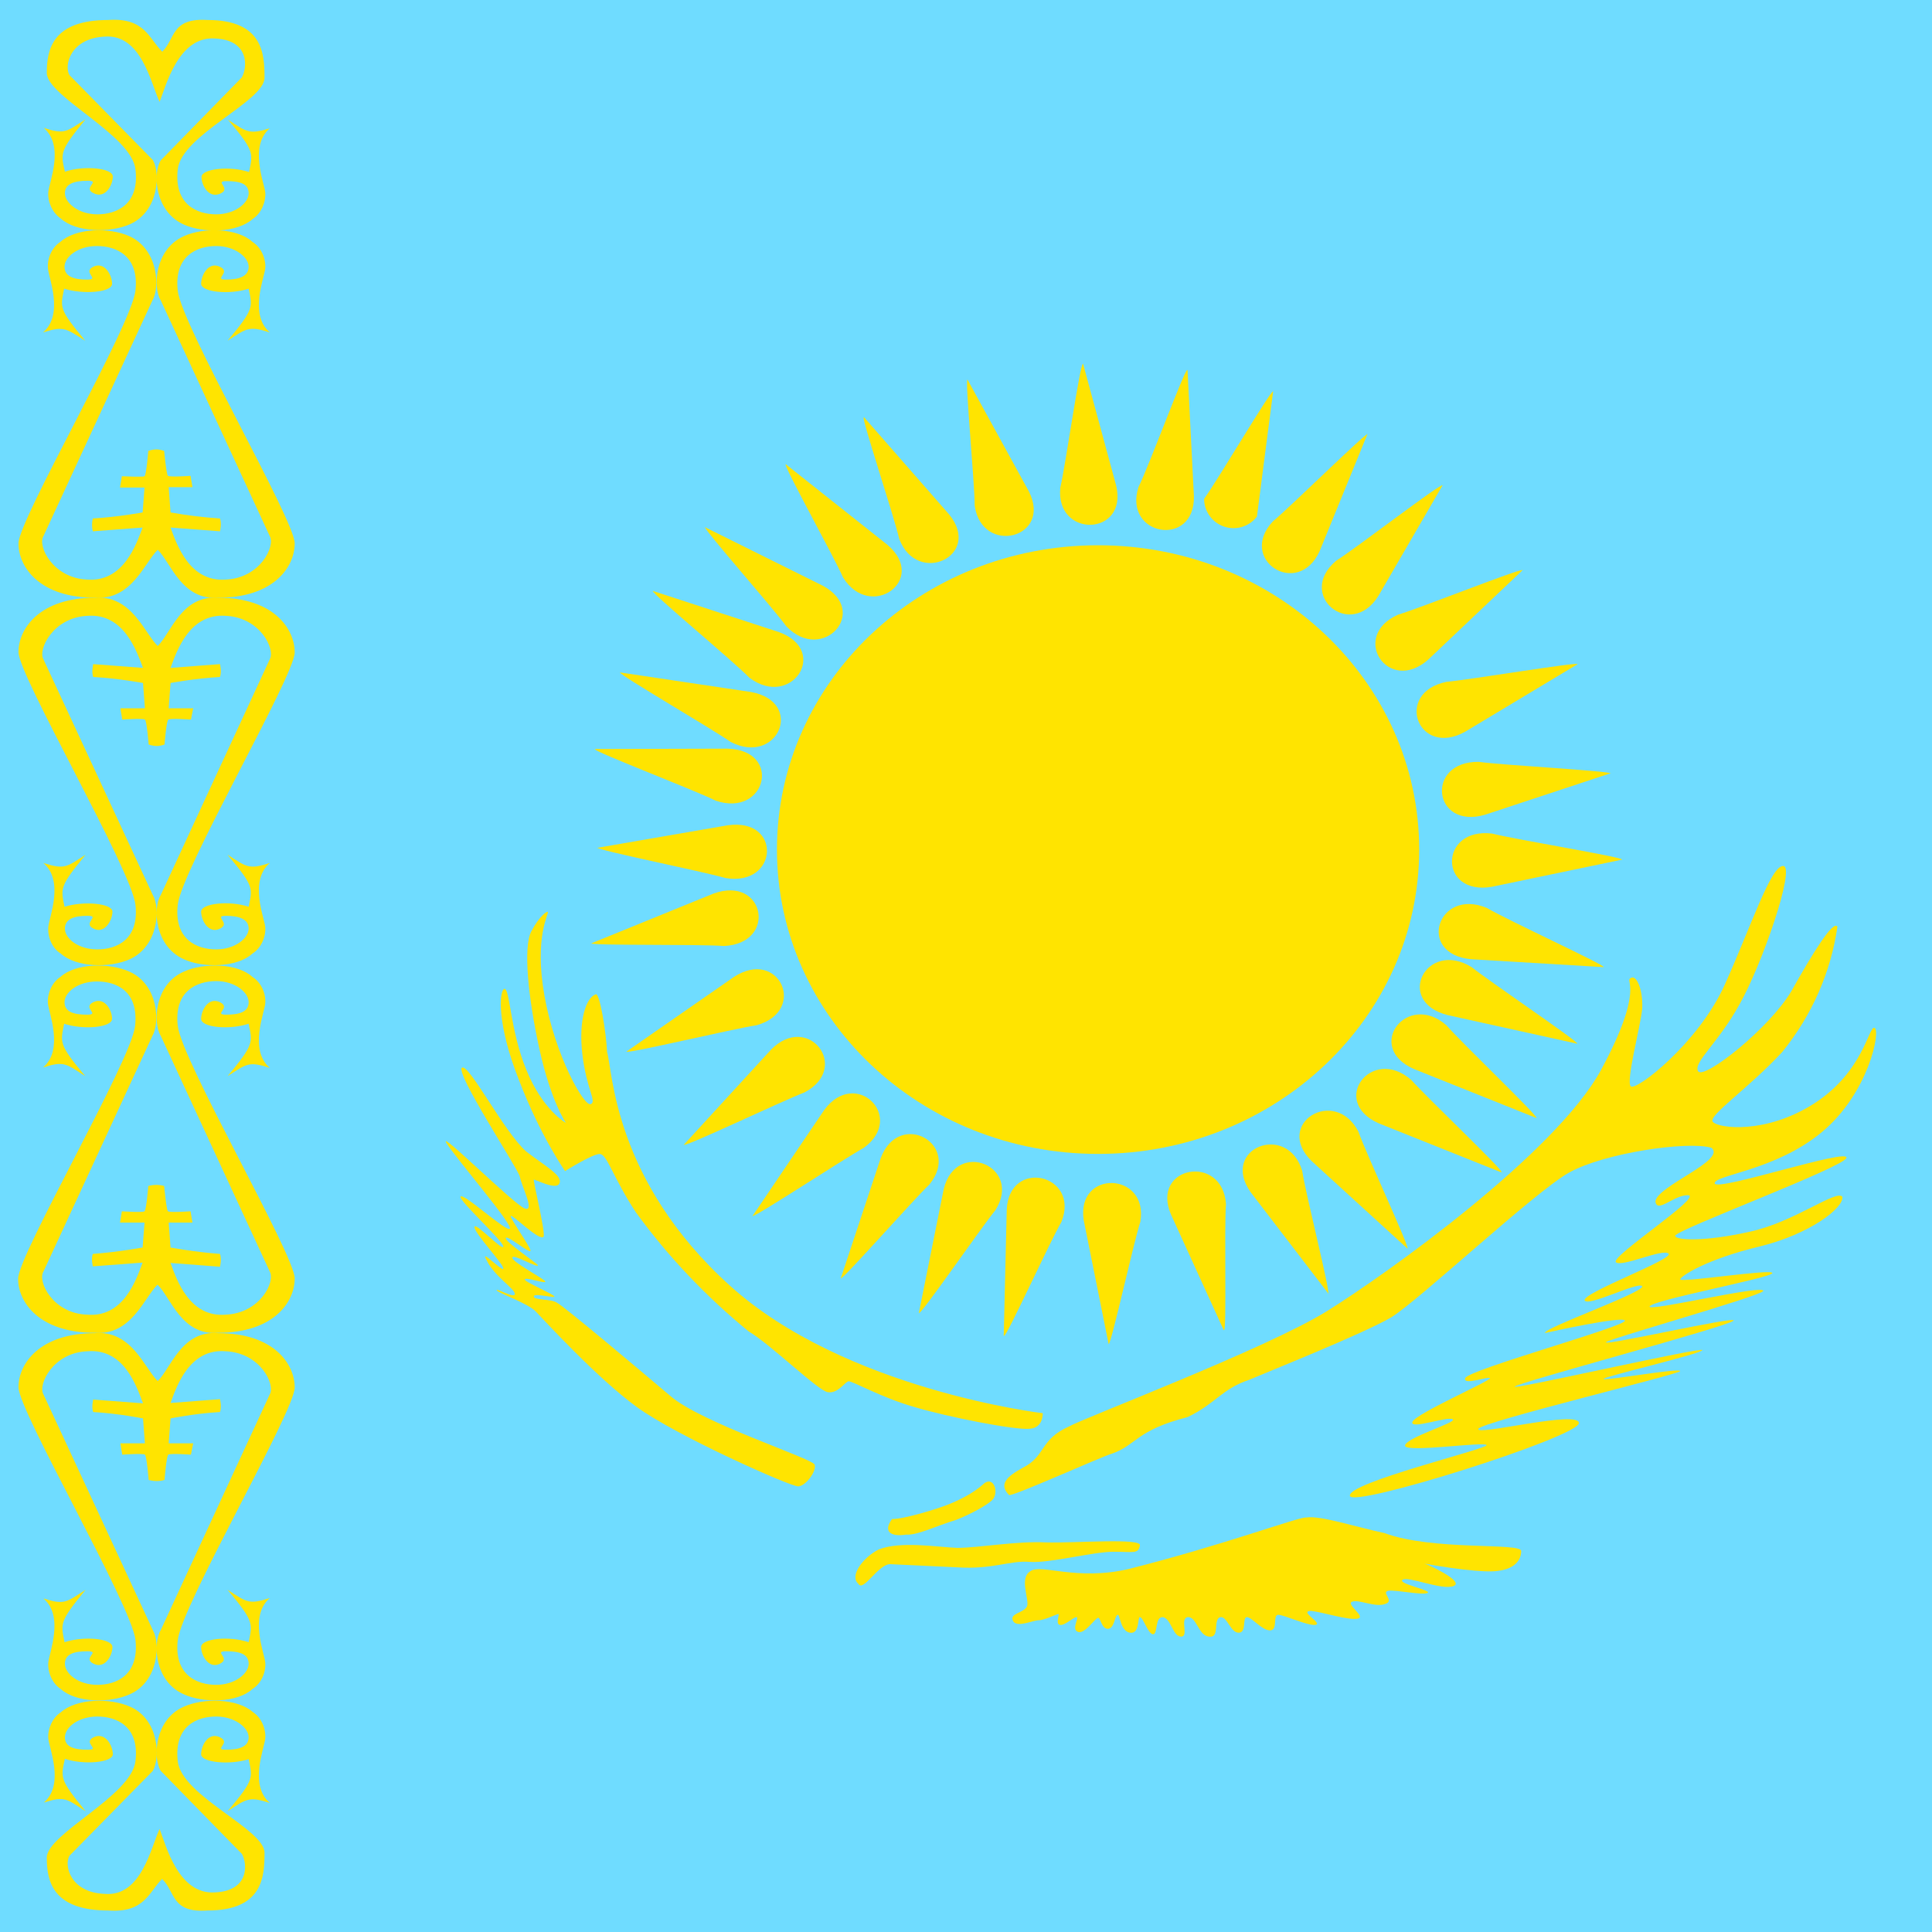
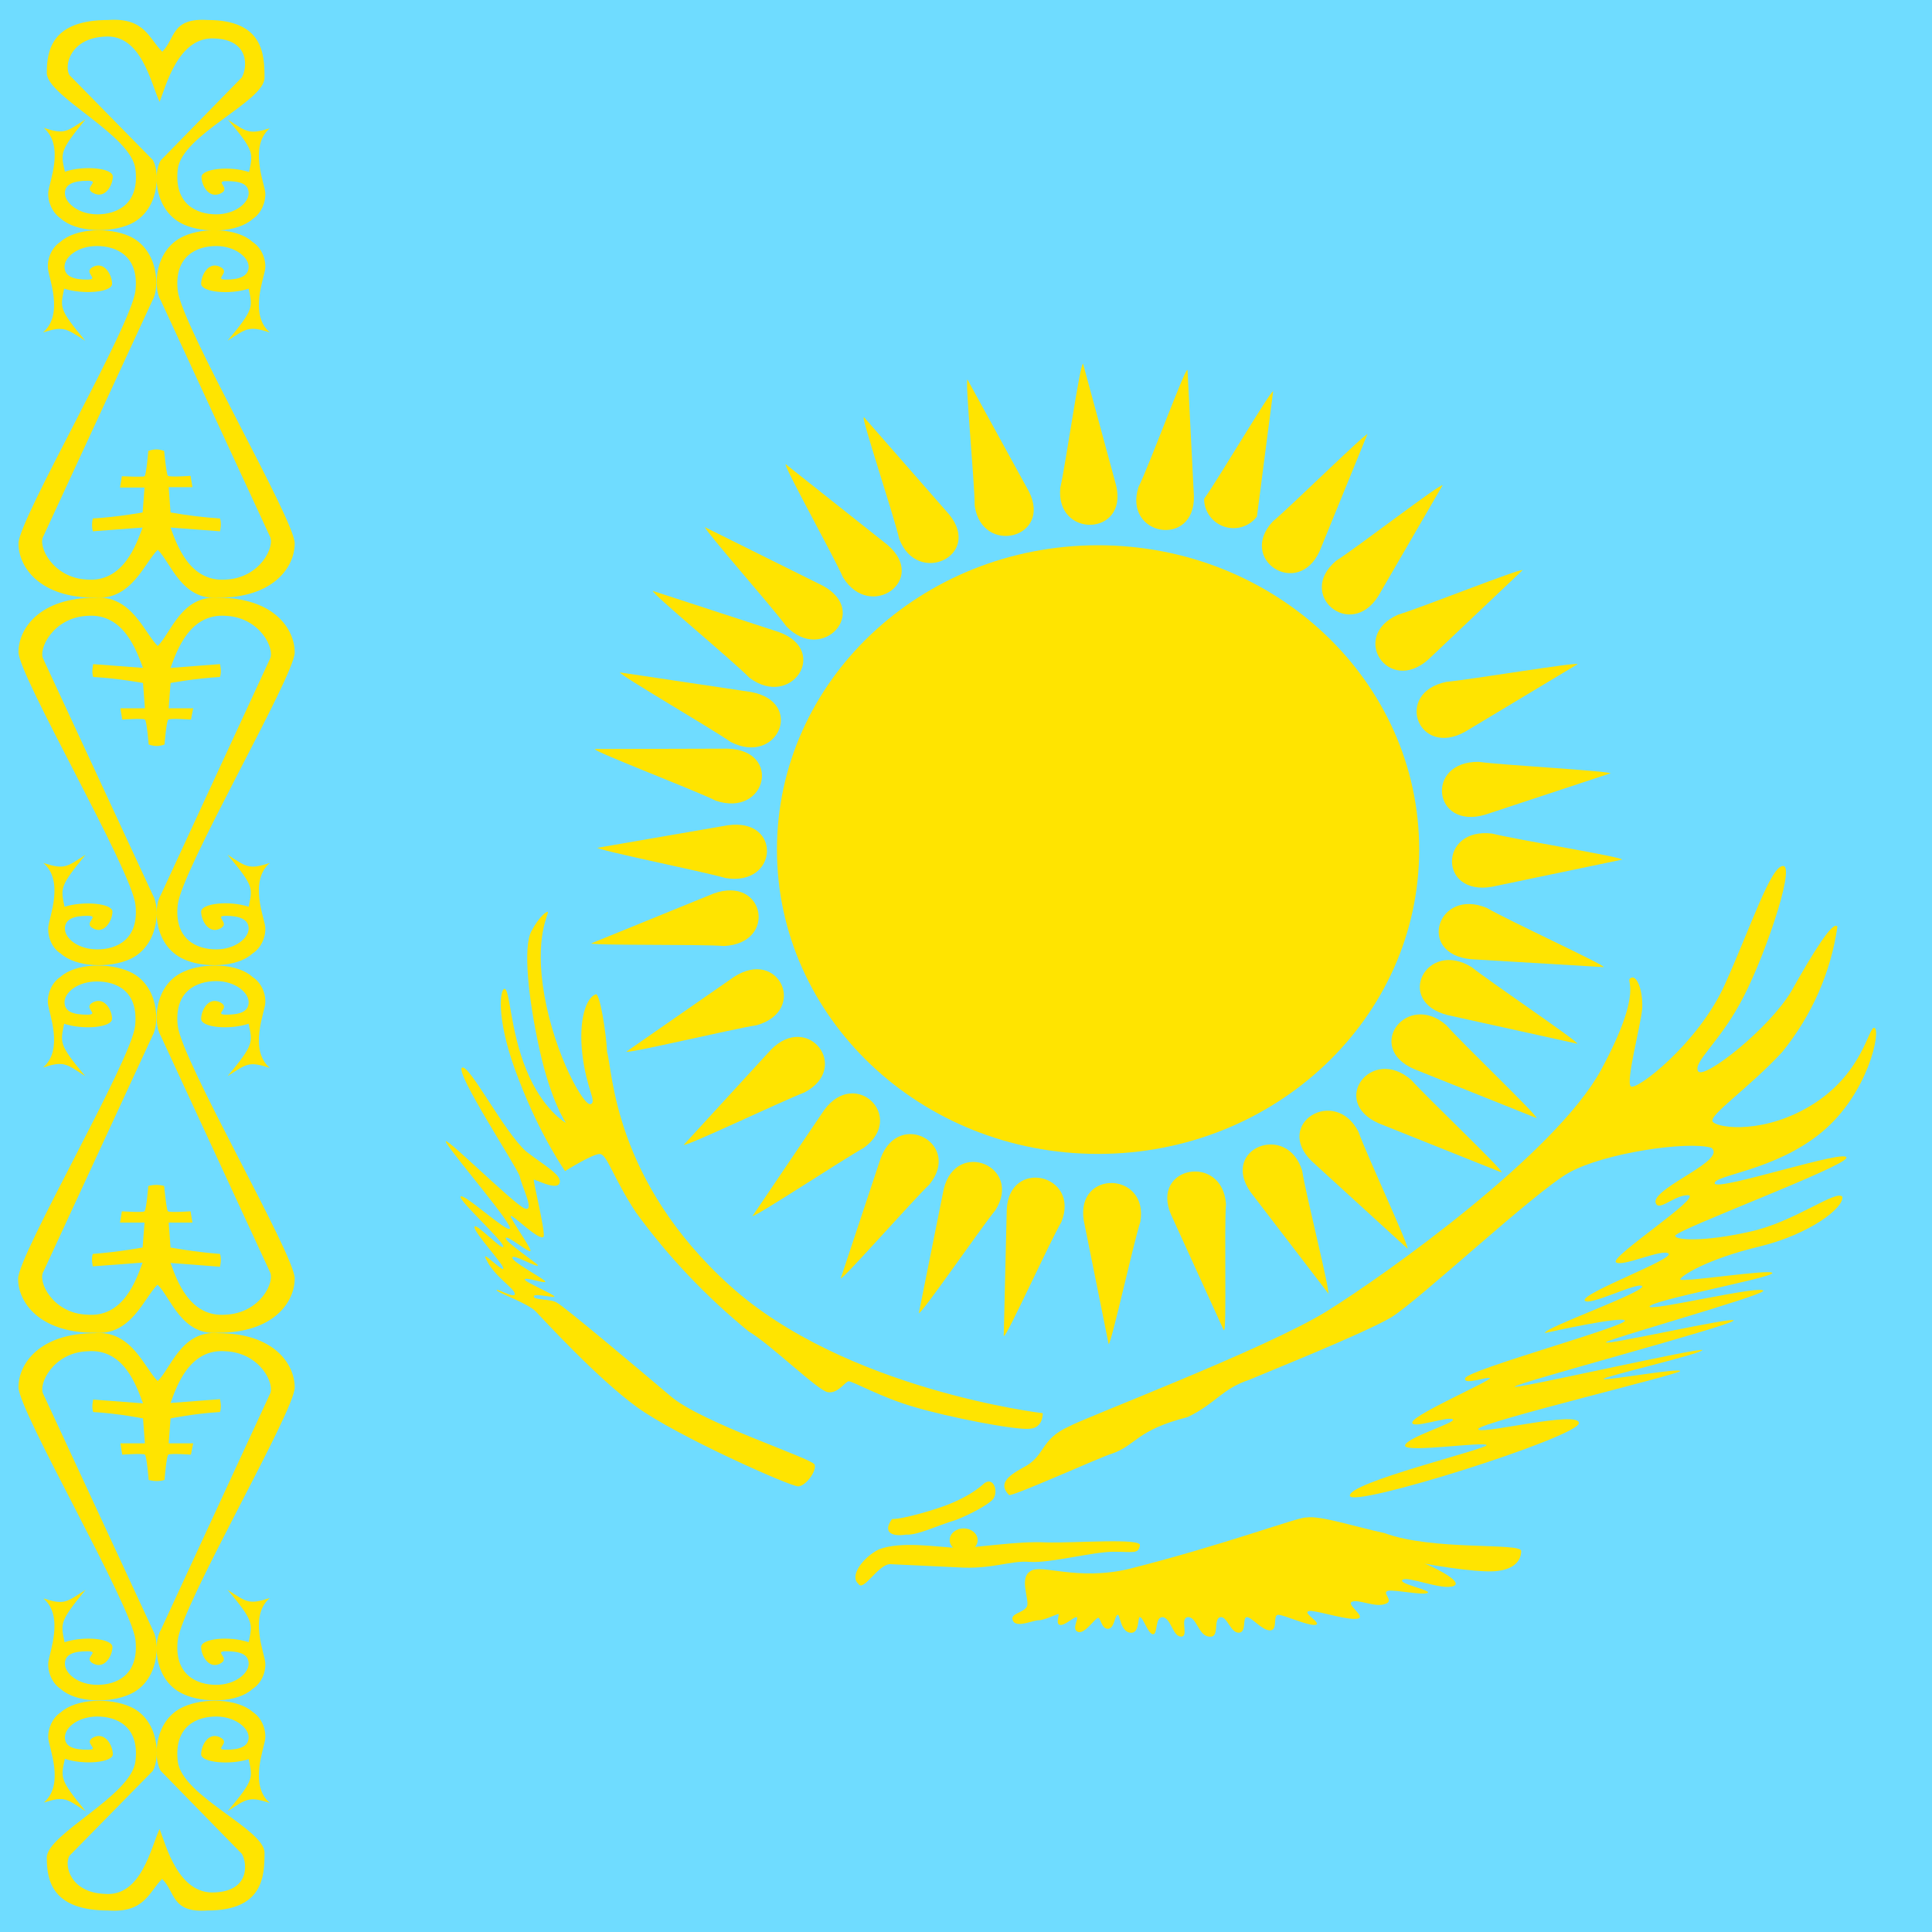
<svg xmlns="http://www.w3.org/2000/svg" viewBox="0 0 512 512">
  <g fill-rule="evenodd">
    <path fill="#6fdcff" d="M0 0h512v512H0z" />
    <g fill="#ffe400">
      <path d="M43 498c3.5 3.3 2.3 9 12 8.3 14.7 0 15.1-9 15.1-15.3 0-6.3-22-15-23-24.3s5.1-11.8 10.2-11.8c5 0 8.6 3 8.6 5.5s-2.5 3.3-6 3.3 1.5-1.8-1.6-3.3-5 2.2-5 4.5c0 2.2 7.6 2.9 12.6 1.3 1 5 1.6 5.3-5.6 13.8 5.1-3.3 5.6-4 11.2-2.2-5.6-4.8-1.4-14.6-1.2-17.1s-1-5.5-3.3-7c-4.1-3.6-13-3.8-18.3-1.4-7.8 3.4-8.2 13.6-6.1 17l21.5 22c1.5 2.6 2 9.8-7.1 10.2-9.7.7-13-12.4-14.7-16.8-2.3 4.8-4.8 18-14.5 17.2-9.1-.3-10.9-7.5-9.4-10.1l22.1-22.5c2-3.4 1.7-13.6-6-17-5.4-2.4-14.3-2.2-18.4 1.5-2.2 1.4-3.5 4.4-3.3 6.9s4.4 12.3-1.2 17c5.6-1.8 6-1 11.1 2.3-7-8.5-6.6-8.9-5.5-13.9 5 1.7 12.7 1 12.7-1.2 0-2.3-2-6-5.1-4.5-3 1.5 2 3.3-1.5 3.3-3.6 0-6.1-.7-6.1-3.3s3.5-5.5 8.6-5.5 11.2 2.6 10.1 11.8c-1 9.2-23.5 19.3-23.5 25.6 0 6.3 1.6 14 16.3 14 9.7.7 10.8-5 14.3-8.4z" />
      <path d="M41.8 366c3.5-3.4 6.3-13.5 16-12.7 14.7 0 20.3 8.1 20.3 14.4 0 6.3-30 57.7-31 67-1 9.2 5.1 11.8 10.2 11.8 5 0 8.6-3 8.6-5.6s-2.5-3.3-6-3.3 1.4 1.8-1.6 3.3-5-2.2-5-4.4c0-2.3 7.5-3 12.6-1.3 1-5 1.5-5.4-5.6-13.9 5.1 3.3 5.6 4 11.2 2.2-5.6 4.8-1.4 14.6-1.2 17.1s-1 5.5-3.4 7c-4 3.7-13 3.8-18.2 1.4-7.8-3.4-8.2-13.6-6.1-17l28.9-62.5c1.5-2.6-2.5-11-11.7-11.4-9.6-.8-13 9.3-14.6 13.7l13.1-1s.5 2 0 3.4c-6.8.4-13.1 1.7-13.1 1.7l-.5 6.6h6.5l-.6 3s-5.4-.4-6 0c-.5.4-1 6.7-1 6.7s-1 .3-2 .3c-1.2 0-2.2-.3-2.2-.3s-.5-6.3-1-6.7c-.5-.4-6 0-6 0l-.5-3h6.5l-.5-6.6s-6.4-1.3-13.2-1.7c-.5-1.3 0-3.3 0-3.3l13.2 1c-1.7-4.5-5-14.6-14.7-13.8-9.1.3-13.2 8.8-11.7 11.4l29 62.5c2 3.4 1.6 13.6-6.1 17-5.3 2.4-14.2 2.3-18.3-1.4-2.3-1.5-3.5-4.5-3.3-7s4.3-12.3-1.3-17c5.6 1.8 6.1 1 11.2-2.3-7 8.5-6.6 8.9-5.6 13.9 5.1-1.7 12.7-1 12.7 1.3 0 2.2-2 5.9-5 4.4-3.1-1.5 2-3.3-1.6-3.3-3.5 0-6 .7-6 3.3s3.5 5.6 8.6 5.6 11.1-2.6 10.1-11.9c-1-9.2-31-60.6-31-67 0-6.2 5.6-14.3 20.3-14.3 9.7-.8 13.1 9.3 16.6 12.7z" />
      <path d="M41.8 340.5c3.5 3.4 6.3 13.5 16 12.7 14.7 0 20.3-8.1 20.3-14.4 0-6.3-30-57.7-31-67-1-9.2 5.1-11.8 10.2-11.8 5 0 8.6 3 8.6 5.6s-2.5 3.3-6 3.3 1.5-1.8-1.6-3.3-5 2.2-5 4.4c0 2.3 7.5 3 12.6 1.3 1 5 1.5 5.4-5.6 13.9 5.1-3.3 5.6-4 11.2-2.2-5.6-4.8-1.4-14.6-1.2-17.1s-1-5.5-3.4-7c-4-3.7-13-3.8-18.2-1.4-7.8 3.4-8.2 13.6-6.1 17L71.5 337c1.5 2.6-2.5 11-11.7 11.4-9.6.8-13-9.3-14.6-13.7l13.1 1s.5-2 0-3.4c-6.8-.5-13.1-1.7-13.1-1.7l-.5-6.6H51l-.5-3s-5.4.4-6 0c-.4-.4-1-6.7-1-6.7s-1-.3-2-.3c-1.2 0-2.2.3-2.2.3s-.5 6.3-1 6.7c-.5.4-6 0-6 0l-.5 3h6.5l-.5 6.6s-6.4 1.2-13.2 1.7c-.5 1.3 0 3.3 0 3.3l13.2-1c-1.7 4.5-5 14.6-14.7 13.8-9.1-.3-13.2-8.8-11.6-11.4l28.9-62.5c2-3.4 1.6-13.6-6.1-17-5.3-2.4-14.2-2.3-18.3 1.4-2.3 1.5-3.5 4.5-3.3 7s4.3 12.3-1.3 17c5.6-1.8 6.1-1 11.2 2.3-7.1-8.5-6.6-8.9-5.6-13.9 5.1 1.7 12.7 1 12.7-1.3s-2-5.9-5-4.4 2 3.3-1.6 3.3c-3.5 0-6-.7-6-3.3s3.5-5.5 8.6-5.5 11.1 2.5 10.1 11.8c-1 9.2-31 60.6-31 67 0 6.2 5.6 14.3 20.3 14.3 9.7.8 13.1-9.3 16.6-12.7z" />
      <path d="M41.8 171.2c3.5-3.4 6.3-13.5 16-12.8 14.7 0 20.3 8.2 20.3 14.5 0 6.2-30 57.6-31 66.9-1 9.2 5.1 11.8 10.2 11.8 5 0 8.6-3 8.6-5.5s-2.5-3.4-6-3.4 1.4 1.9-1.6 3.4-5-2.2-5-4.5c0-2.2 7.5-3 12.6-1.3 1-5 1.5-5.3-5.6-13.8 5.1 3.3 5.6 4 11.2 2.2-5.6 4.8-1.4 14.6-1.2 17s-1 5.5-3.4 7c-4 3.7-13 3.9-18.2 1.5-7.8-3.5-8.2-13.7-6.1-17l28.9-62.5c1.5-2.6-2.5-11.1-11.7-11.5-9.6-.7-13 9.4-14.6 13.8l13.1-1s.5 2 0 3.4c-6.8.4-13.1 1.6-13.1 1.6l-.5 6.7h6.5l-.6 3s-5.4-.4-6 0c-.5.3-1 6.6-1 6.6s-1 .4-2 .4c-1.2 0-2.2-.4-2.2-.4s-.5-6.3-1-6.6c-.5-.4-6 0-6 0l-.5-3h6.5l-.5-6.7s-6.4-1.2-13.2-1.6c-.5-1.3 0-3.4 0-3.4l13.2 1c-1.7-4.4-5-14.5-14.7-13.8-9.1.4-13.2 8.9-11.7 11.5l29 62.5c2 3.3 1.6 13.5-6.1 17-5.3 2.4-14.2 2.2-18.3-1.5-2.3-1.4-3.5-4.4-3.3-7s4.3-12.2-1.3-17c5.6 1.8 6.1 1.1 11.2-2.2-7 8.5-6.6 8.9-5.6 13.8 5.1-1.6 12.7-.9 12.7 1.3s-2 6-5 4.5c-3.1-1.5 2-3.4-1.6-3.4-3.5 0-6 .8-6 3.4s3.5 5.5 8.6 5.5 11.1-2.6 10.1-11.8c-1-9.3-31-60.7-31-67 0-6.2 5.6-14.4 20.3-14.4 9.7-.7 13.1 9.4 16.6 12.8z" />
      <path d="M41.8 145.7c3.5 3.4 6.3 13.4 16 12.7 14.7 0 20.3-8.1 20.3-14.4 0-6.3-30-57.7-31-67-1-9.2 5.1-11.8 10.2-11.8 5 0 8.6 3 8.6 5.5s-2.5 3.4-6 3.4 1.5-1.9-1.6-3.4-5 2.3-5 4.5 7.5 3 12.6 1.3c1 5 1.5 5.3-5.6 13.8 5.1-3.3 5.6-4 11.2-2.2-5.6-4.8-1.4-14.6-1.2-17s-1-5.5-3.4-7c-4-3.7-13-3.9-18.2-1.5-7.8 3.5-8.2 13.7-6.1 17l28.9 62.5c1.5 2.6-2.5 11.1-11.7 11.5-9.6.7-13-9.4-14.6-13.8l13.1 1s.5-2 0-3.4a117 117 0 01-13.1-1.6l-.5-6.7H51l-.5-3s-5.4.4-6 0c-.4-.3-1-6.6-1-6.6s-1-.4-2-.4c-1.2 0-2.2.4-2.2.4s-.5 6.3-1 6.7c-.5.3-6 0-6 0l-.5 3h6.5l-.5 6.6s-6.4 1.2-13.2 1.6a7 7 0 000 3.4l13.2-1c-1.7 4.4-5 14.5-14.7 13.8-9.1-.4-13.2-8.9-11.6-11.5l28.9-62.5c2-3.3 1.6-13.5-6.1-17-5.3-2.4-14.2-2.2-18.3 1.5-2.3 1.5-3.5 4.4-3.3 7s4.3 12.2-1.3 17c5.6-1.8 6.1-1 11.2 2.2-7.1-8.5-6.6-8.8-5.6-13.8 5.1 1.6 12.7 1 12.7-1.3s-2-6-5-4.5 2 3.4-1.6 3.4c-3.5 0-6-.8-6-3.4s3.5-5.5 8.6-5.5S36.9 67.8 35.9 77c-1 9.3-31 60.7-31 67 0 6.3 5.6 14.4 20.3 14.4 9.7.7 13.1-9.3 16.6-12.7z" />
      <path d="M43 13.7c3.5-3.4 2.3-9 12-8.4 14.7 0 15.1 9 15.1 15.3 0 6.3-22 15.1-23 24.3-1 9.3 5.1 11.9 10.2 11.9 5 0 8.6-3 8.6-5.6S63.4 48 60 48s1.5 1.9-1.6 3.3-5-2.2-5-4.4 7.6-3 12.6-1.3c1-5 1.6-5.4-5.6-13.9 5 3.3 5.6 4 11.1 2.3-5.6 4.8-1.4 14.6-1.2 17s-1 5.5-3.3 7c-4.1 3.7-13 3.9-18.3 1.5-7.8-3.5-8.2-13.7-6.1-17l21.5-22c1.5-2.7 2-9.9-7.1-10.3-9.7-.7-13 12.5-14.7 16.8C40 22.2 37.5 9 27.8 9.7c-9.1.4-10.9 7.6-9.4 10.2l22.1 22.5c2 3.3 1.7 13.5-6 17-5.4 2.4-14.3 2.2-18.4-1.5-2.2-1.5-3.5-4.4-3.3-7s4.4-12.2-1.2-17c5.6 1.8 6 1 11.1-2.3-7 8.5-6.6 9-5.5 13.9 5-1.7 12.7-1 12.7 1.3 0 2.2-2 6-5.1 4.4-3-1.4 2-3.3-1.5-3.3-3.6 0-6.1.8-6.1 3.3s3.5 5.6 8.6 5.6S37 54.2 35.9 44.9c-1-9.2-23.5-19.3-23.5-25.6 0-6.3 1.6-14 16.3-14 9.7-.7 10.8 5 14.3 8.4z" />
    </g>
    <g fill="#ffe400" transform="translate(-220 40)">
      <rect width="170.2" height="161.3" x="425.9" y="104.5" rx="85.1" ry="80.7" />
      <path d="M507 56.4c-.8 0-4.6 26.8-6 32.8-1.4 13.5 18 13 14.8-.5L507 56.3zm6.8 259.8c.7 0 6.5-26.5 8.4-32.4 2.3-13.3-17.1-14-15-.4l6.6 32.8zM378.2 184.6c0 .7 27.9 6.3 34.1 8.1 14 2.3 15-16 .6-14l-34.7 6zm271.7 3.2c0-.7-28.2-5.3-34.5-6.9-14.1-1.7-14.2 16.6 0 14.1l34.5-7.2zM406.8 99.6c-.5.5 17.9 21.3 21.6 26.4 9.6 10 22.3-4 9.6-10.8l-31.2-15.5zm211.1 171c.5-.5-19.7-19.7-23.9-24.4-10.5-9.2-21.8 5.7-8.6 11.5l32.5 13zm-169-200c-.6.3 8 26.1 9.4 32.2 4.8 12.7 22.2 4.4 13.2-6.5L449 70.6zM572 303c.7-.3-6-26.6-6.9-32.7-3.9-13-21.8-6-13.7 5.6l20.7 27zm30.3-214.4c-.6-.5-22.8 16.6-28.2 20-10.7 9 3.8 21.2 11.2 9.3l17-29.3zm-183 193.7c.5.5 24-15 29.6-18.1 11.3-8.2-2.2-21.4-10.5-10l-19 28.1zm-35-144.1c-.3.6 24 14.7 29.3 18.4 12.5 6.5 19.8-10.5 5.5-13.2l-34.8-5.2zM638 236.6c.3-.6-23-16.3-28-20.3-12-7.4-20.5 9.1-6.4 12.7l34.4 7.6zM557.4 63.7c-.7-.2-14.6 23.4-18.3 28.5a7.8 7.8 0 0014 4.7l4.3-33.2zM463.5 308c.7.3 16.3-22.4 20.3-27.3 7.3-11.6-10.4-19-13.7-5.6l-6.6 32.9zM386 238.7c.3.6 28-6 34.5-7 13.6-3.8 6-20.6-6-12.8L386 238.7zM638.1 136c-.2-.6-28.3 4.1-34.8 4.7-14 2.9-7.5 20.2 5 13.2l29.8-17.9z" />
      <path d="M534.6 58.1c-.7-.1-10.1 25.4-12.9 31-4.1 13 15 16.2 14.7 2.4L534.7 58zM486.1 314c.7.2 12-24.7 15.2-30.2 5-12.6-13.8-17-14.5-3.3L486 314zm-9.7-253.4c-.7.2 1.9 27.2 1.9 33.4 1.9 13.3 20.6 8.7 14.4-3.7l-16.3-29.7zm68 251.9c.7-.1 0-27.2.5-33.4-.9-13.5-20-10.1-14.6 2.7l14 30.7zM428.2 83c-.6.4 12.7 24.3 15.2 30 7.2 11.7 22.7.7 11.8-8.6l-27-21.4zM593 290.9c.6-.4-11-25.2-13-31-6.3-12.1-22.5-2.1-12.4 7.8l25.4 23.2zM393 116.6c-.4.6 21.1 18.4 25.6 23 11.1 8.4 21.4-7.2 7.8-12.1L393 116.6zm234.2 139.7c.4-.6-19.7-19.8-23.9-24.6-10.4-9.1-21.8 5.8-8.6 11.6l32.5 13zm-249.6-97.8c-.2.7 26.3 10.8 32.1 13.7 13.4 4.5 17.7-13.4 3.1-13.8l-35.2.1zM645 216.3c.3-.6-25.4-12.4-31-15.7-13-5.4-18.7 12.2-4.2 13.6l35.2 2.1zM376.7 210c.1.6 28.7.2 35.2.7 14.2-.7 10.8-18.8-2.8-13.9L376.7 210zm270.2-45c0-.7-28.6-2.2-35-3.1-14.3-.2-12.2 18.1 1.7 14l33.3-11zm-245.7 98.4c.4.6 26-11.6 32-13.9 12.4-6.5 1-21.4-8.9-11.3l-23.1 25.2zm222.3-152.3c-.4-.6-26.7 9.9-33 11.8-12.9 5.7-2.6 21.3 8 11.9l25-23.7zM442.8 298.8c.6.3 18.9-20.5 23.5-24.9 8.7-10.7-8-20-12.9-7l-10.6 31.9zM582.5 75c-.5-.4-20.3 19.1-25.2 23.2-9.4 10.1 6.6 20.5 12.4 7.9L582.4 75z" />
      <g transform="matrix(2.1824 0 0 2.0629 -405 -272.6)">
        <path d="M360.1 247.9c.7 2.5.8 16.5 14.9 30 14 13.4 38 16.4 38 16.4s.1 1.9-1.6 2c-1.7.2-9.9-1.5-14-2.8-4-1.2-7.6-3.4-8-3.3-.5.2-1.3 1.6-2.5 1.4s-7-6.2-9.6-7.8a80.6 80.6 0 01-13.7-15.3c-2.8-4.5-3.5-7.5-4.4-7.5s-4.2 2.2-4.2 2.2-3-4.5-5.6-11.7c-2.7-7.2-2.4-11.4-1.8-11.7.7-.3.7 5.3 2.7 10.4 2 5.2 4.8 6.8 4.8 6.8s-1.8-2.7-3.2-9.4-2-13.2-1-15.2 1.9-2.6 2-2.5c.2.2-1.7 3.1-.4 10.8s4.8 14.2 5.6 13.9c.8-.3-.5-1.9-1-6.4s.5-7.3 1.6-7.7c.5-.4 1.3 5 1.4 7.4zm-9.8 12.8c-2.7-2.5-6.9-11.2-7.8-10.8-1 .5 6.8 13 7 14 .2 1.2 1.9 4.6.6 4.1s-10.6-10.3-9.5-8.4 8.1 10.5 7.7 11-5.8-4.8-6-4.1c-.1.6 5.3 5.8 5.2 6.4s-3.5-3.3-3.5-2.5 3.5 4.7 3.5 5.3-3-2.8-2-1c.9 2 3.5 3.7 3.4 4.3s-2.2-.8-2.2-.5c0 .3 3.9 1.7 4.8 2.8 1 1.1 7.4 8.5 12.2 12.2s18.6 10.2 19.6 10.2c.9 0 2.3-2 2-2.8-.3-.8-13.8-5.4-17.5-8.8-3.8-3.4-13-11.6-13.8-12-.7-.5-2.8-.3-2.8-.8s2.7.3 2.5 0c-.1-.3-3.7-1.9-3.6-2.2.2-.3 2.5.6 2.5.3s-4.2-2.6-4-3.1c.1-.5 3.1 1.4 3.1 1 0-.2-4-3-3.9-3.5.1-.5 3.1 2.2 3 1.6s-2.4-4-2.4-4.4c0-.5 3.6 3.4 4 2.6.2-.7-1.3-7.2-1.2-7.3s2.7 1.4 3.1.5c.5-1-1.8-2.3-4-4.1zm46.1 49.2c-1.9.3-2.8-.4-1.7-2 1.5 0 5.5-1.3 6.9-1.9s2.9-1.4 4.1-2.5c1.2-1.3 2 .7 1.3 1.8-.5.7-2.8 2-4.5 2.7-2.5.8-4.7 2-6.1 1.9zm12.5-5.1c-1.3-1.4-.2-2.4 1.7-3.5 2.8-1.5 2-3.6 5.6-5.3 1.6-1 24-10 31.3-14.8s27.8-20.3 33.3-31c5.4-10.6 2.8-11.4 3.6-11.8.7-.5 1.5 1.5 1.4 3.9-.2 2.3-2 9.3-1.4 10s8.2-5.5 11.4-13 5.6-15.3 7.1-15.3c1.6 0-2.6 12.8-5.3 17.8-2.6 5-5.7 7.5-5 8.6.8 1 8.6-5.5 11.3-10.3 2.6-4.9 5.1-9.2 5.6-8.3a34 34 0 01-6.7 16.1c-4.2 4.8-9.2 8.3-8.4 9 .7.8 6.4 1.6 12.3-2.4 6-4.1 6.6-10 7.3-9.7.8.3-.7 8.4-6.4 13.4s-13.2 5.5-13 6.6c.4 1 16.3-4.6 16-3.3-.3 1.2-20.6 9.2-20.8 10 0 .6 3.5.8 9-.5 5.4-1.2 10.6-5.5 11.3-4.5.2 1.4-3.9 4.8-10.1 6.4-6.3 1.6-9.4 3.7-9.6 4.2-.1.5 11.2-1.4 11.2-.8s-14.8 3.5-14.9 4.3c-.2.7 14-2.9 13.8-2-.4.7-19.3 6.3-19.1 6.6.1.4 15.8-3.4 15.5-2.8-.4.7-26.4 8-26.6 8.5-.2.4 23-5.2 22.8-4.7s-12 3.4-12 3.7c0 .3 9.5-1.5 9.3-1-.1.4-24 6.5-24.5 7.4-.5 1 12.4-2.5 12.2-.7s-27.7 11-27.8 9.3c-.2-1.7 16.7-6 16.6-6.5-.2-.5-9.7 1-9.9.1-.1-1 6.3-3 5.8-3.4-.5-.5-5.3 1.4-4.9.3.5-1.1 9.6-5.3 9.4-5.6-.1-.3-3.3 1-3 0 .4-1.1 19.7-6.7 19.4-7.4-.3-.6-8.9 1.4-9.7 1.6-.3-.6 12-5.2 11.8-6-.4-.7-6.6 2.7-7 1.8-.2-1 10.9-5.3 10.2-6s-5.7 1.8-6.4 1.1 10.5-8.4 8.8-8.6c-1.7-.1-3.8 2.4-4 .8.2-2 8.7-5.3 6.8-6.9-3-.9-13.1.7-17.3 3.2s-18.2 16.4-21.6 18.6c-3.4 2.1-15 7-17.2 8-3.4 1.2-4 3-7.5 4.8-6.3 1.7-6.2 3.6-9.2 4.7-1.1.3-12.4 5.7-12.5 5.3zm-15.8 7c-1.9 1-3.6 3.4-2.5 4.4.6 1.2 2.5-2.7 4-2.5l8 .4c4.3.3 6.4-.9 8.8-.7s7.7-1.3 10.2-1.3 3 .3 3.2-.8c.3-1-7.8-.3-11.4-.4-3.6-.2-8.1.7-10.8.7-2.5-.1-6.8-.9-9.5.2z" />
-         <rect width="3.4" x="401.7" y="309.1" rx="1.7" ry="1.5" />
+         <rect width="3.4" height="3" x="401.7" y="309.1" rx="1.7" ry="1.5" />
        <path d="M445 307.7c1.7-.3 6.3 1.3 9.5 2 5.8 2.3 16.6 1.2 16.6 2.3s-.7 2.4-3.2 2.6-8.8-1-8.6-1 5 2.3 3.6 2.9-5.5-1.3-6.2-.8 3.8 1.4 3 1.7c-.6.3-3.7-.4-4.7-.3-1 .2.8 1.3-.4 1.7-1.2.5-3.2-.6-4-.3-.9.3 1.8 2 .6 2.2-1.2.2-4-.8-5.6-1-1.6 0 1.5 1.6.5 1.8-1 .1-3.8-1.3-4.5-1.3s0 2-1 2-2.2-1.7-2.8-1.7 0 2-1 2-1.4-2.1-2.2-2c-1 .2 0 2.7-1.4 2.5-1.3-.1-1.5-2.6-2.6-2.5-1 .2.2 2.5-.8 2.5s-1.2-2.3-2.2-2.5c-1-.1-.6 2.2-1.2 2.2s-1.2-2.2-1.6-2.2c-.3 0 0 2.2-1.2 2s-1.2-2.4-1.5-2.3c-.4.2-.4 1.8-1.2 1.8s-.9-1.6-1.2-1.4c-.4.1-1.6 2.1-2.4 1.8-.9-.3.2-1.9-.2-1.9s-1.4 1.1-2 1 0-1.4-.2-1.4-1.7.8-2.4.8-2.6 1-3.1.1c-.5-1 1.3-1 1.7-1.9.3-.9-1-3.6.4-4.5 1.3-1 5.6 1.3 12-.3 11.6-3.1 20.6-6.7 21.5-6.6z" />
      </g>
    </g>
  </g>
</svg>
